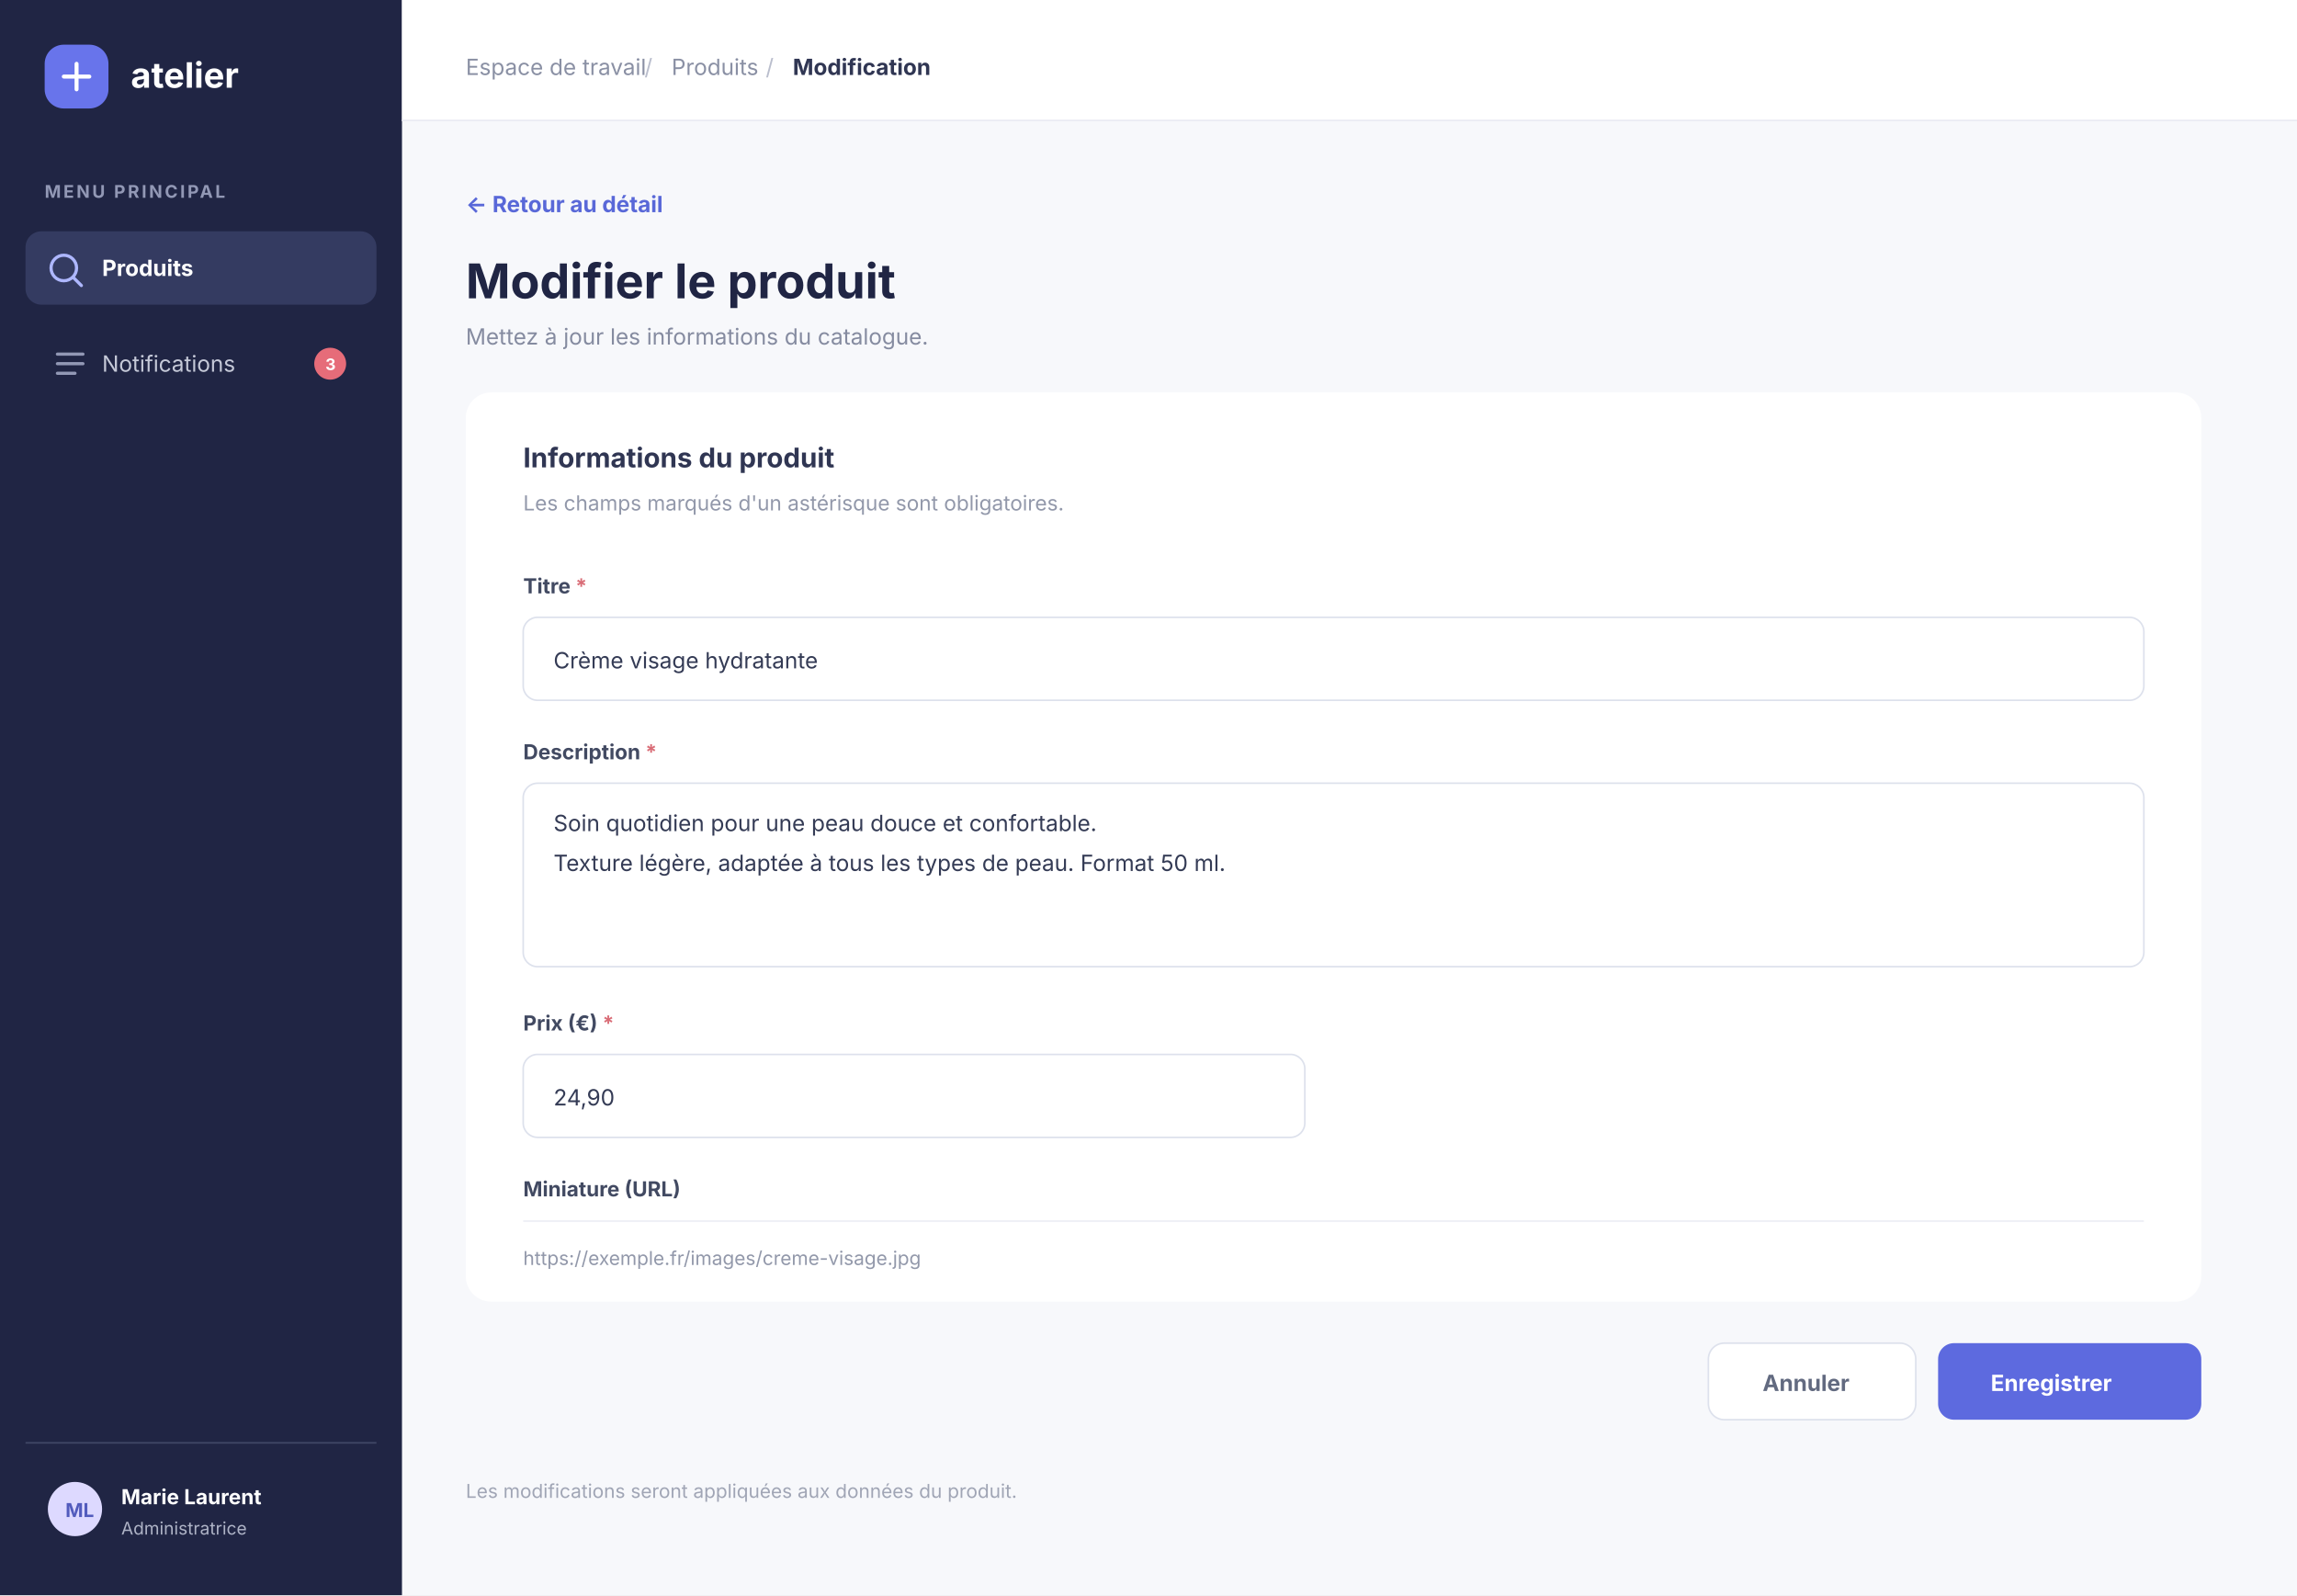
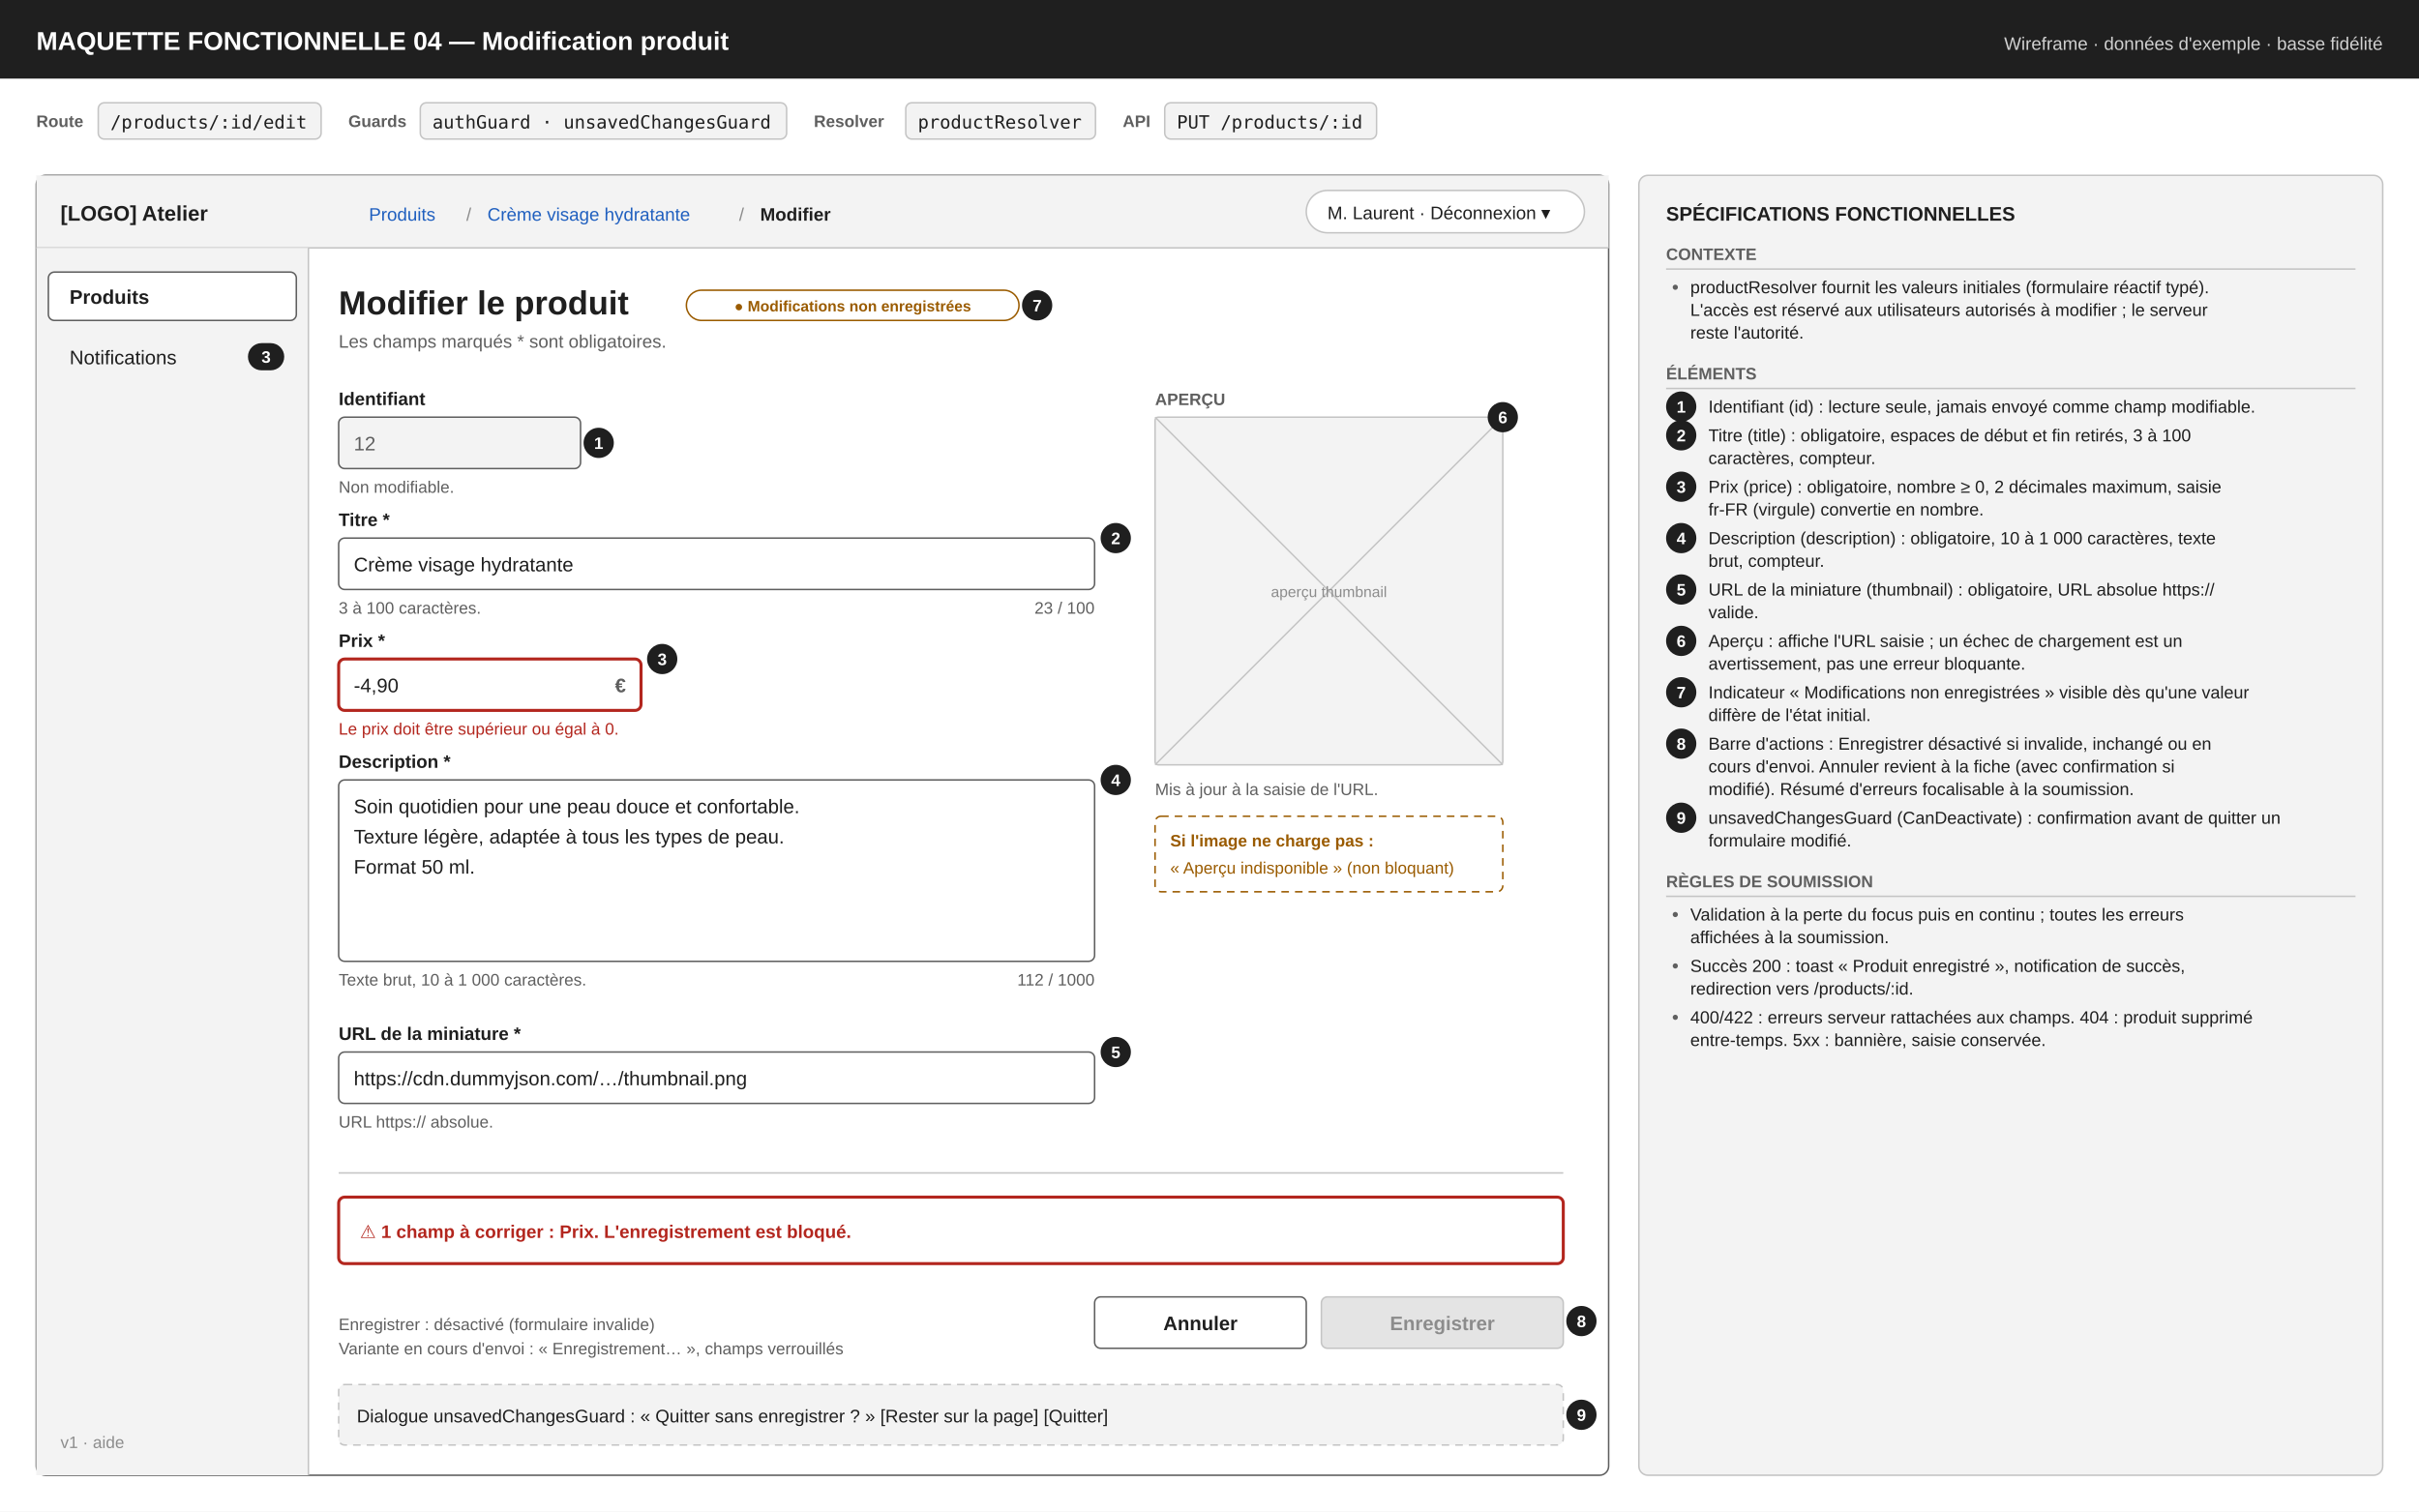
- <svg xmlns="http://www.w3.org/2000/svg" width="1440" height="1000" viewBox="0 0 1440 1000" fill="none">
-   <rect width="1440" height="1000" fill="#F7F8FB" />
-   <rect width="252" height="1000" fill="#202544" />
-   <rect x="28" y="28" width="40" height="40" rx="12" fill="#6874EB" />
-   <path d="M40 48h16M48 40v16" stroke="white" stroke-width="2.5" stroke-linecap="round" />
-   <text x="82" y="55" font-family="Inter,Arial,sans-serif" font-size="22" font-weight="700" fill="white">atelier</text>
-   <text x="28" y="124" font-family="Inter,Arial,sans-serif" font-size="11" font-weight="700" letter-spacing="1.5" fill="#9298B5">MENU PRINCIPAL</text>
-   <rect x="16" y="145" width="220" height="46" rx="10" fill="#343B61" />
-   <circle cx="40" cy="168" r="8" stroke="#AEB7FF" stroke-width="2" />
-   <path d="m46 174 5 5" stroke="#AEB7FF" stroke-width="2" stroke-linecap="round" />
-   <text x="64" y="173" font-family="Inter,Arial,sans-serif" font-size="14" font-weight="650" fill="white">Produits</text>
-   <path d="M36 222h16M36 228h16M36 234h11" stroke="#9298B5" stroke-width="2" stroke-linecap="round" />
-   <text x="64" y="233" font-family="Inter,Arial,sans-serif" font-size="14" fill="#C5C9D8">Notifications</text>
-   <circle cx="207" cy="228" r="10" fill="#E66C79" />
-   <text x="204" y="232" font-family="Inter,Arial,sans-serif" font-size="10" font-weight="700" fill="white">3</text>
-   <rect x="16" y="904" width="220" height="1" fill="#414766" />
-   <circle cx="47" cy="946" r="17" fill="#DDD9FF" />
-   <text x="41" y="951" font-family="Inter,Arial,sans-serif" font-size="12" font-weight="700" fill="#525BBD">ML</text>
-   <text x="76" y="943" font-family="Inter,Arial,sans-serif" font-size="13" font-weight="650" fill="white">Marie Laurent</text>
-   <text x="76" y="962" font-family="Inter,Arial,sans-serif" font-size="11" fill="#AEB3C6">Administratrice</text>
-   <rect x="252" width="1188" height="76" fill="white" />
-   <path d="M252 75.5h1188" stroke="#E9EBF2" />
-   <text x="292" y="47" font-family="Inter,Arial,sans-serif" font-size="14" fill="#8A90A4">Espace de travail</text>
-   <text x="404" y="47" font-family="Inter,Arial,sans-serif" font-size="14" fill="#BABECD">/</text>
-   <text x="421" y="47" font-family="Inter,Arial,sans-serif" font-size="14" fill="#8A90A4">Produits</text>
-   <text x="480" y="47" font-family="Inter,Arial,sans-serif" font-size="14" fill="#BABECD">/</text>
-   <text x="497" y="47" font-family="Inter,Arial,sans-serif" font-size="14" font-weight="650" fill="#303653">Modification</text>
-   <text x="292" y="133" font-family="Inter,Arial,sans-serif" font-size="14" font-weight="650" fill="#5968D8">← Retour au détail</text>
-   <text x="292" y="187" font-family="Inter,Arial,sans-serif" font-size="30" font-weight="750" fill="#202544">Modifier le produit</text>
-   <text x="292" y="216" font-family="Inter,Arial,sans-serif" font-size="14" fill="#858BA0">Mettez à jour les informations du catalogue.</text>
-   <rect x="292" y="246" width="1088" height="570" rx="16" fill="white" />
-   <text x="328" y="293" font-family="Inter,Arial,sans-serif" font-size="17" font-weight="700" fill="#303653">Informations du produit</text>
-   <text x="328" y="320" font-family="Inter,Arial,sans-serif" font-size="13" fill="#9298AA">Les champs marqués d'un astérisque sont obligatoires.</text>
-   <text x="328" y="372" font-family="Inter,Arial,sans-serif" font-size="13" font-weight="650" fill="#424A62">Titre <tspan fill="#D96C76">*</tspan>
-   </text>
-   <rect x="328" y="387" width="1016" height="52" rx="9" fill="white" stroke="#DDE1EC" />
-   <text x="347" y="419" font-family="Inter,Arial,sans-serif" font-size="14" fill="#343B55">Crème visage hydratante</text>
-   <text x="328" y="476" font-family="Inter,Arial,sans-serif" font-size="13" font-weight="650" fill="#424A62">Description <tspan fill="#D96C76">*</tspan>
-   </text>
-   <rect x="328" y="491" width="1016" height="115" rx="9" fill="white" stroke="#DDE1EC" />
-   <text x="347" y="521" font-family="Inter,Arial,sans-serif" font-size="14" fill="#343B55">Soin quotidien pour une peau douce et confortable.</text>
-   <text x="347" y="546" font-family="Inter,Arial,sans-serif" font-size="14" fill="#343B55">Texture légère, adaptée à tous les types de peau. Format 50 ml.</text>
-   <text x="328" y="646" font-family="Inter,Arial,sans-serif" font-size="13" font-weight="650" fill="#424A62">Prix (€) <tspan fill="#D96C76">*</tspan>
-   </text>
-   <rect x="328" y="661" width="490" height="52" rx="9" fill="white" stroke="#DDE1EC" />
-   <text x="347" y="693" font-family="Inter,Arial,sans-serif" font-size="14" fill="#343B55">24,90</text>
-   <text x="328" y="750" font-family="Inter,Arial,sans-serif" font-size="13" font-weight="650" fill="#424A62">Miniature (URL)</text>
-   <rect x="328" y="765" width="1016" height="1" fill="#ECEEF4" />
-   <text x="328" y="793" font-family="Inter,Arial,sans-serif" font-size="12" fill="#9298AA">https://exemple.fr/images/creme-visage.jpg</text>
-   <rect x="1071" y="842" width="130" height="48" rx="10" fill="white" stroke="#DDE1EC" />
-   <text x="1105" y="872" font-family="Inter,Arial,sans-serif" font-size="14" font-weight="650" fill="#626A80">Annuler</text>
-   <rect x="1215" y="842" width="165" height="48" rx="10" fill="#5D6ADF" />
-   <text x="1248" y="872" font-family="Inter,Arial,sans-serif" font-size="14" font-weight="650" fill="white">Enregistrer</text>
-   <text x="292" y="939" font-family="Inter,Arial,sans-serif" font-size="12" fill="#A0A5B5">Les modifications seront appliquées aux données du produit.</text>
+ <svg xmlns="http://www.w3.org/2000/svg" width="1600" height="1000" viewBox="0 0 1600 1000" fill="none">
+   <rect x="0" y="0" width="1600" height="1000" rx="0" fill="white" />
+   <rect x="0" y="0" width="1600" height="52" rx="0" fill="#1F1F1F" />
+   <text x="24" y="33" font-family="Arial,Helvetica,sans-serif" font-size="17" font-weight="700" fill="white" text-anchor="start">MAQUETTE FONCTIONNELLE 04 — Modification produit</text>
+   <text x="1576" y="33" font-family="Arial,Helvetica,sans-serif" font-size="12" font-weight="400" fill="#D0D0D0" text-anchor="end">Wireframe · données d'exemple · basse fidélité</text>
+   <text x="24" y="84" font-family="Arial,Helvetica,sans-serif" font-size="11" font-weight="700" fill="#5F5F5F" text-anchor="start">Route</text>
+   <rect x="65.0" y="68" width="147.4" height="24" rx="4" fill="#F3F3F3" stroke="#C4C4C4" stroke-width="1" />
+   <text x="73.0" y="85" font-family="Consolas,Menlo,monospace" font-size="12" fill="#1F1F1F">/products/:id/edit</text>
+   <text x="230.4" y="84" font-family="Arial,Helvetica,sans-serif" font-size="11" font-weight="700" fill="#5F5F5F" text-anchor="start">Guards</text>
+   <rect x="278.0" y="68" width="242.3" height="24" rx="4" fill="#F3F3F3" stroke="#C4C4C4" stroke-width="1" />
+   <text x="286.0" y="85" font-family="Consolas,Menlo,monospace" font-size="12" fill="#1F1F1F">authGuard · unsavedChangesGuard</text>
+   <text x="538.3" y="84" font-family="Arial,Helvetica,sans-serif" font-size="11" font-weight="700" fill="#5F5F5F" text-anchor="start">Resolver</text>
+   <rect x="599.1" y="68" width="125.5" height="24" rx="4" fill="#F3F3F3" stroke="#C4C4C4" stroke-width="1" />
+   <text x="607.1" y="85" font-family="Consolas,Menlo,monospace" font-size="12" fill="#1F1F1F">productResolver</text>
+   <text x="742.6" y="84" font-family="Arial,Helvetica,sans-serif" font-size="11" font-weight="700" fill="#5F5F5F" text-anchor="start">API</text>
+   <rect x="770.4" y="68" width="140.1" height="24" rx="4" fill="#F3F3F3" stroke="#C4C4C4" stroke-width="1" />
+   <text x="778.4" y="85" font-family="Consolas,Menlo,monospace" font-size="12" fill="#1F1F1F">PUT /products/:id</text>
+   <rect x="24" y="116" width="1040" height="860" rx="6" fill="white" stroke="#5F5F5F" stroke-width="1" />
+   <rect x="24" y="116" width="1040" height="48" rx="0" fill="#F3F3F3" />
+   <line x1="24" y1="164" x2="1064" y2="164" stroke="#C4C4C4" stroke-width="1" />
+   <text x="40" y="146" font-family="Arial,Helvetica,sans-serif" font-size="14" font-weight="700" fill="#1F1F1F" text-anchor="start">[LOGO] Atelier</text>
+   <text x="244" y="146" font-family="Arial,Helvetica,sans-serif" font-size="12" font-weight="400" fill="#1F5FBF" text-anchor="start">Produits</text>
+   <text x="308.4" y="146" font-family="Arial,Helvetica,sans-serif" font-size="12" font-weight="400" fill="#8C8C8C" text-anchor="start">/</text>
+   <text x="322.4" y="146" font-family="Arial,Helvetica,sans-serif" font-size="12" font-weight="400" fill="#1F5FBF" text-anchor="start">Crème visage hydratante</text>
+   <text x="488.8" y="146" font-family="Arial,Helvetica,sans-serif" font-size="12" font-weight="400" fill="#8C8C8C" text-anchor="start">/</text>
+   <text x="502.8" y="146" font-family="Arial,Helvetica,sans-serif" font-size="12" font-weight="700" fill="#1F1F1F" text-anchor="start">Modifier</text>
+   <rect x="864" y="126" width="184" height="28" rx="14" fill="white" stroke="#C4C4C4" stroke-width="1" />
+   <text x="878" y="145" font-family="Arial,Helvetica,sans-serif" font-size="12" font-weight="400" fill="#1F1F1F" text-anchor="start">M. Laurent · Déconnexion ▾</text>
+   <rect x="24" y="164" width="180" height="812" rx="0" fill="#F3F3F3" />
+   <line x1="204" y1="164" x2="204" y2="976" stroke="#C4C4C4" stroke-width="1" />
+   <rect x="32" y="180" width="164" height="32" rx="4" fill="white" stroke="#5F5F5F" stroke-width="1" />
+   <text x="46" y="201" font-family="Arial,Helvetica,sans-serif" font-size="13" font-weight="700" fill="#1F1F1F" text-anchor="start">Produits</text>
+   <text x="46" y="241" font-family="Arial,Helvetica,sans-serif" font-size="13" font-weight="400" fill="#1F1F1F" text-anchor="start">Notifications</text>
+   <rect x="164" y="227" width="24" height="18" rx="9" fill="#1F1F1F" />
+   <text x="176" y="240" font-family="Arial,Helvetica,sans-serif" font-size="11" font-weight="700" fill="white" text-anchor="middle">3</text>
+   <text x="40" y="958" font-family="Arial,Helvetica,sans-serif" font-size="11" font-weight="400" fill="#8C8C8C" text-anchor="start">v1 · aide</text>
+   <text x="224" y="208" font-family="Arial,Helvetica,sans-serif" font-size="22" font-weight="700" fill="#1F1F1F" text-anchor="start">Modifier le produit</text>
+   <rect x="454" y="192" width="220" height="20" rx="10" fill="white" stroke="#9A5B00" stroke-width="1" />
+   <text x="564.0" y="206" font-family="Arial,Helvetica,sans-serif" font-size="10" font-weight="700" fill="#9A5B00" text-anchor="middle">● Modifications non enregistrées</text>
+   <circle cx="686" cy="202" r="10" fill="#1F1F1F" />
+   <text x="686" y="206" font-family="Arial,Helvetica,sans-serif" font-size="11" font-weight="700" fill="white" text-anchor="middle">7</text>
+   <text x="224" y="230" font-family="Arial,Helvetica,sans-serif" font-size="12" font-weight="400" fill="#5F5F5F" text-anchor="start">Les champs marqués * sont obligatoires.</text>
+   <text x="224" y="268" font-family="Arial,Helvetica,sans-serif" font-size="12" font-weight="700" fill="#1F1F1F" text-anchor="start">Identifiant</text>
+   <rect x="224" y="276" width="160" height="34" rx="4" fill="#F3F3F3" stroke="#5F5F5F" stroke-width="1" />
+   <text x="234" y="298.0" font-family="Arial,Helvetica,sans-serif" font-size="13" font-weight="400" fill="#5F5F5F" text-anchor="start">12</text>
+   <text x="224" y="326" font-family="Arial,Helvetica,sans-serif" font-size="11" font-weight="400" fill="#5F5F5F" text-anchor="start">Non modifiable.</text>
+   <circle cx="396" cy="293" r="10" fill="#1F1F1F" />
+   <text x="396" y="297" font-family="Arial,Helvetica,sans-serif" font-size="11" font-weight="700" fill="white" text-anchor="middle">1</text>
+   <text x="224" y="348" font-family="Arial,Helvetica,sans-serif" font-size="12" font-weight="700" fill="#1F1F1F" text-anchor="start">Titre *</text>
+   <rect x="224" y="356" width="500" height="34" rx="4" fill="white" stroke="#5F5F5F" stroke-width="1" />
+   <text x="234" y="378.0" font-family="Arial,Helvetica,sans-serif" font-size="13" font-weight="400" fill="#1F1F1F" text-anchor="start">Crème visage hydratante</text>
+   <text x="224" y="406" font-family="Arial,Helvetica,sans-serif" font-size="11" font-weight="400" fill="#5F5F5F" text-anchor="start">3 à 100 caractères.</text>
+   <text x="724" y="406" font-family="Arial,Helvetica,sans-serif" font-size="11" font-weight="400" fill="#5F5F5F" text-anchor="end">23 / 100</text>
+   <circle cx="738" cy="356" r="10" fill="#1F1F1F" />
+   <text x="738" y="360" font-family="Arial,Helvetica,sans-serif" font-size="11" font-weight="700" fill="white" text-anchor="middle">2</text>
+   <text x="224" y="428" font-family="Arial,Helvetica,sans-serif" font-size="12" font-weight="700" fill="#1F1F1F" text-anchor="start">Prix *</text>
+   <rect x="224" y="436" width="200" height="34" rx="4" fill="white" stroke="#B3261E" stroke-width="2" />
+   <text x="234" y="458.0" font-family="Arial,Helvetica,sans-serif" font-size="13" font-weight="400" fill="#1F1F1F" text-anchor="start">-4,90</text>
+   <text x="414" y="458.0" font-family="Arial,Helvetica,sans-serif" font-size="13" font-weight="600" fill="#5F5F5F" text-anchor="end">€</text>
+   <text x="224" y="486" font-family="Arial,Helvetica,sans-serif" font-size="11" font-weight="400" fill="#B3261E" text-anchor="start">Le prix doit être supérieur ou égal à 0.</text>
+   <circle cx="438" cy="436" r="10" fill="#1F1F1F" />
+   <text x="438" y="440" font-family="Arial,Helvetica,sans-serif" font-size="11" font-weight="700" fill="white" text-anchor="middle">3</text>
+   <text x="224" y="508" font-family="Arial,Helvetica,sans-serif" font-size="12" font-weight="700" fill="#1F1F1F" text-anchor="start">Description *</text>
+   <rect x="224" y="516" width="500" height="120" rx="4" fill="white" stroke="#5F5F5F" stroke-width="1" />
+   <text x="234" y="538" font-family="Arial,Helvetica,sans-serif" font-size="13" font-weight="400" fill="#1F1F1F" text-anchor="start">Soin quotidien pour une peau douce et confortable.</text>
+   <text x="234" y="558" font-family="Arial,Helvetica,sans-serif" font-size="13" font-weight="400" fill="#1F1F1F" text-anchor="start">Texture légère, adaptée à tous les types de peau.</text>
+   <text x="234" y="578" font-family="Arial,Helvetica,sans-serif" font-size="13" font-weight="400" fill="#1F1F1F" text-anchor="start">Format 50 ml.</text>
+   <text x="224" y="652" font-family="Arial,Helvetica,sans-serif" font-size="11" font-weight="400" fill="#5F5F5F" text-anchor="start">Texte brut, 10 à 1 000 caractères.</text>
+   <text x="724" y="652" font-family="Arial,Helvetica,sans-serif" font-size="11" font-weight="400" fill="#5F5F5F" text-anchor="end">112 / 1000</text>
+   <circle cx="738" cy="516" r="10" fill="#1F1F1F" />
+   <text x="738" y="520" font-family="Arial,Helvetica,sans-serif" font-size="11" font-weight="700" fill="white" text-anchor="middle">4</text>
+   <text x="224" y="688" font-family="Arial,Helvetica,sans-serif" font-size="12" font-weight="700" fill="#1F1F1F" text-anchor="start">URL de la miniature *</text>
+   <rect x="224" y="696" width="500" height="34" rx="4" fill="white" stroke="#5F5F5F" stroke-width="1" />
+   <text x="234" y="718.0" font-family="Arial,Helvetica,sans-serif" font-size="13" font-weight="400" fill="#1F1F1F" text-anchor="start">https://cdn.dummyjson.com/…/thumbnail.png</text>
+   <text x="224" y="746" font-family="Arial,Helvetica,sans-serif" font-size="11" font-weight="400" fill="#5F5F5F" text-anchor="start">URL https:// absolue.</text>
+   <circle cx="738" cy="696" r="10" fill="#1F1F1F" />
+   <text x="738" y="700" font-family="Arial,Helvetica,sans-serif" font-size="11" font-weight="700" fill="white" text-anchor="middle">5</text>
+   <text x="764" y="268" font-family="Arial,Helvetica,sans-serif" font-size="11" font-weight="700" fill="#5F5F5F" text-anchor="start">APERÇU</text>
+   <rect x="764" y="276" width="230" height="230" rx="2" fill="#F3F3F3" stroke="#C4C4C4" stroke-width="1" />
+   <line x1="764" y1="276" x2="994" y2="506" stroke="#C4C4C4" stroke-width="1" />
+   <line x1="994" y1="276" x2="764" y2="506" stroke="#C4C4C4" stroke-width="1" />
+   <text x="879.0" y="395.0" font-family="Arial,Helvetica,sans-serif" font-size="10" font-weight="400" fill="#8C8C8C" text-anchor="middle">aperçu thumbnail</text>
+   <text x="764" y="526" font-family="Arial,Helvetica,sans-serif" font-size="11" font-weight="400" fill="#5F5F5F" text-anchor="start">Mis à jour à la saisie de l'URL.</text>
+   <rect x="764" y="540" width="230" height="50" rx="4" fill="white" stroke="#9A5B00" stroke-width="1" stroke-dasharray="5 4" />
+   <text x="774" y="560" font-family="Arial,Helvetica,sans-serif" font-size="11" font-weight="700" fill="#9A5B00" text-anchor="start">Si l'image ne charge pas :</text>
+   <text x="774" y="578" font-family="Arial,Helvetica,sans-serif" font-size="11" font-weight="400" fill="#9A5B00" text-anchor="start">« Aperçu indisponible » (non bloquant)</text>
+   <circle cx="994" cy="276" r="10" fill="#1F1F1F" />
+   <text x="994" y="280" font-family="Arial,Helvetica,sans-serif" font-size="11" font-weight="700" fill="white" text-anchor="middle">6</text>
+   <line x1="224" y1="776" x2="1034" y2="776" stroke="#C4C4C4" stroke-width="1" />
+   <rect x="224" y="792" width="810" height="44" rx="4" fill="white" stroke="#B3261E" stroke-width="2" />
+   <text x="238" y="819" font-family="Arial,Helvetica,sans-serif" font-size="12" font-weight="700" fill="#B3261E" text-anchor="start">⚠ 1 champ à corriger : Prix. L'enregistrement est bloqué.</text>
+   <rect x="724" y="858" width="140" height="34" rx="4" fill="white" stroke="#5F5F5F" stroke-width="1" />
+   <text x="794.0" y="880.0" font-family="Arial,Helvetica,sans-serif" font-size="13" font-weight="600" fill="#1F1F1F" text-anchor="middle">Annuler</text>
+   <rect x="874" y="858" width="160" height="34" rx="4" fill="#E4E4E4" stroke="#C4C4C4" stroke-width="1" />
+   <text x="954.0" y="880.0" font-family="Arial,Helvetica,sans-serif" font-size="13" font-weight="600" fill="#8C8C8C" text-anchor="middle">Enregistrer</text>
+   <circle cx="1046" cy="874" r="10" fill="#1F1F1F" />
+   <text x="1046" y="878" font-family="Arial,Helvetica,sans-serif" font-size="11" font-weight="700" fill="white" text-anchor="middle">8</text>
+   <text x="224" y="880" font-family="Arial,Helvetica,sans-serif" font-size="11" font-weight="400" fill="#5F5F5F" text-anchor="start">Enregistrer : désactivé (formulaire invalide)</text>
+   <text x="224" y="896" font-family="Arial,Helvetica,sans-serif" font-size="11" font-weight="400" fill="#5F5F5F" text-anchor="start">Variante en cours d'envoi : « Enregistrement… », champs verrouillés</text>
+   <rect x="224" y="916" width="810" height="40" rx="4" fill="#F3F3F3" stroke="#C4C4C4" stroke-width="1" stroke-dasharray="5 4" />
+   <text x="236" y="941" font-family="Arial,Helvetica,sans-serif" font-size="12" font-weight="400" fill="#1F1F1F" text-anchor="start">Dialogue unsavedChangesGuard : « Quitter sans enregistrer ? »  [Rester sur la page]  [Quitter]</text>
+   <circle cx="1046" cy="936" r="10" fill="#1F1F1F" />
+   <text x="1046" y="940" font-family="Arial,Helvetica,sans-serif" font-size="11" font-weight="700" fill="white" text-anchor="middle">9</text>
+   <rect x="1084" y="116" width="492" height="860" rx="6" fill="#F3F3F3" stroke="#C4C4C4" stroke-width="1" />
+   <text x="1102" y="146" font-family="Arial,Helvetica,sans-serif" font-size="13" font-weight="700" fill="#1F1F1F" text-anchor="start">SPÉCIFICATIONS FONCTIONNELLES</text>
+   <text x="1102" y="172" font-family="Arial,Helvetica,sans-serif" font-size="11" font-weight="700" fill="#5F5F5F" text-anchor="start">CONTEXTE</text>
+   <line x1="1102" y1="178" x2="1558" y2="178" stroke="#C4C4C4" stroke-width="1" />
+   <text x="1106" y="194" font-family="Arial,Helvetica,sans-serif" font-size="12" font-weight="700" fill="#5F5F5F" text-anchor="start">•</text>
+   <text x="1118" y="194" font-family="Arial,Helvetica,sans-serif" font-size="11.5" font-weight="400" fill="#1F1F1F" text-anchor="start">productResolver fournit les valeurs initiales (formulaire réactif typé).</text>
+   <text x="1118" y="209" font-family="Arial,Helvetica,sans-serif" font-size="11.5" font-weight="400" fill="#1F1F1F" text-anchor="start">L'accès est réservé aux utilisateurs autorisés à modifier ; le serveur</text>
+   <text x="1118" y="224" font-family="Arial,Helvetica,sans-serif" font-size="11.5" font-weight="400" fill="#1F1F1F" text-anchor="start">reste l'autorité.</text>
+   <text x="1102" y="251" font-family="Arial,Helvetica,sans-serif" font-size="11" font-weight="700" fill="#5F5F5F" text-anchor="start">ÉLÉMENTS</text>
+   <line x1="1102" y1="257" x2="1558" y2="257" stroke="#C4C4C4" stroke-width="1" />
+   <circle cx="1112" cy="269" r="10" fill="#1F1F1F" />
+   <text x="1112" y="273" font-family="Arial,Helvetica,sans-serif" font-size="11" font-weight="700" fill="white" text-anchor="middle">1</text>
+   <text x="1130" y="273" font-family="Arial,Helvetica,sans-serif" font-size="11.5" font-weight="400" fill="#1F1F1F" text-anchor="start">Identifiant (id) : lecture seule, jamais envoyé comme champ modifiable.</text>
+   <circle cx="1112" cy="288" r="10" fill="#1F1F1F" />
+   <text x="1112" y="292" font-family="Arial,Helvetica,sans-serif" font-size="11" font-weight="700" fill="white" text-anchor="middle">2</text>
+   <text x="1130" y="292" font-family="Arial,Helvetica,sans-serif" font-size="11.5" font-weight="400" fill="#1F1F1F" text-anchor="start">Titre (title) : obligatoire, espaces de début et fin retirés, 3 à 100</text>
+   <text x="1130" y="307" font-family="Arial,Helvetica,sans-serif" font-size="11.5" font-weight="400" fill="#1F1F1F" text-anchor="start">caractères, compteur.</text>
+   <circle cx="1112" cy="322" r="10" fill="#1F1F1F" />
+   <text x="1112" y="326" font-family="Arial,Helvetica,sans-serif" font-size="11" font-weight="700" fill="white" text-anchor="middle">3</text>
+   <text x="1130" y="326" font-family="Arial,Helvetica,sans-serif" font-size="11.5" font-weight="400" fill="#1F1F1F" text-anchor="start">Prix (price) : obligatoire, nombre ≥ 0, 2 décimales maximum, saisie</text>
+   <text x="1130" y="341" font-family="Arial,Helvetica,sans-serif" font-size="11.5" font-weight="400" fill="#1F1F1F" text-anchor="start">fr-FR (virgule) convertie en nombre.</text>
+   <circle cx="1112" cy="356" r="10" fill="#1F1F1F" />
+   <text x="1112" y="360" font-family="Arial,Helvetica,sans-serif" font-size="11" font-weight="700" fill="white" text-anchor="middle">4</text>
+   <text x="1130" y="360" font-family="Arial,Helvetica,sans-serif" font-size="11.5" font-weight="400" fill="#1F1F1F" text-anchor="start">Description (description) : obligatoire, 10 à 1 000 caractères, texte</text>
+   <text x="1130" y="375" font-family="Arial,Helvetica,sans-serif" font-size="11.5" font-weight="400" fill="#1F1F1F" text-anchor="start">brut, compteur.</text>
+   <circle cx="1112" cy="390" r="10" fill="#1F1F1F" />
+   <text x="1112" y="394" font-family="Arial,Helvetica,sans-serif" font-size="11" font-weight="700" fill="white" text-anchor="middle">5</text>
+   <text x="1130" y="394" font-family="Arial,Helvetica,sans-serif" font-size="11.5" font-weight="400" fill="#1F1F1F" text-anchor="start">URL de la miniature (thumbnail) : obligatoire, URL absolue https://</text>
+   <text x="1130" y="409" font-family="Arial,Helvetica,sans-serif" font-size="11.5" font-weight="400" fill="#1F1F1F" text-anchor="start">valide.</text>
+   <circle cx="1112" cy="424" r="10" fill="#1F1F1F" />
+   <text x="1112" y="428" font-family="Arial,Helvetica,sans-serif" font-size="11" font-weight="700" fill="white" text-anchor="middle">6</text>
+   <text x="1130" y="428" font-family="Arial,Helvetica,sans-serif" font-size="11.5" font-weight="400" fill="#1F1F1F" text-anchor="start">Aperçu : affiche l'URL saisie ; un échec de chargement est un</text>
+   <text x="1130" y="443" font-family="Arial,Helvetica,sans-serif" font-size="11.5" font-weight="400" fill="#1F1F1F" text-anchor="start">avertissement, pas une erreur bloquante.</text>
+   <circle cx="1112" cy="458" r="10" fill="#1F1F1F" />
+   <text x="1112" y="462" font-family="Arial,Helvetica,sans-serif" font-size="11" font-weight="700" fill="white" text-anchor="middle">7</text>
+   <text x="1130" y="462" font-family="Arial,Helvetica,sans-serif" font-size="11.5" font-weight="400" fill="#1F1F1F" text-anchor="start">Indicateur « Modifications non enregistrées » visible dès qu'une valeur</text>
+   <text x="1130" y="477" font-family="Arial,Helvetica,sans-serif" font-size="11.5" font-weight="400" fill="#1F1F1F" text-anchor="start">diffère de l'état initial.</text>
+   <circle cx="1112" cy="492" r="10" fill="#1F1F1F" />
+   <text x="1112" y="496" font-family="Arial,Helvetica,sans-serif" font-size="11" font-weight="700" fill="white" text-anchor="middle">8</text>
+   <text x="1130" y="496" font-family="Arial,Helvetica,sans-serif" font-size="11.5" font-weight="400" fill="#1F1F1F" text-anchor="start">Barre d'actions : Enregistrer désactivé si invalide, inchangé ou en</text>
+   <text x="1130" y="511" font-family="Arial,Helvetica,sans-serif" font-size="11.5" font-weight="400" fill="#1F1F1F" text-anchor="start">cours d'envoi. Annuler revient à la fiche (avec confirmation si</text>
+   <text x="1130" y="526" font-family="Arial,Helvetica,sans-serif" font-size="11.5" font-weight="400" fill="#1F1F1F" text-anchor="start">modifié). Résumé d'erreurs focalisable à la soumission.</text>
+   <circle cx="1112" cy="541" r="10" fill="#1F1F1F" />
+   <text x="1112" y="545" font-family="Arial,Helvetica,sans-serif" font-size="11" font-weight="700" fill="white" text-anchor="middle">9</text>
+   <text x="1130" y="545" font-family="Arial,Helvetica,sans-serif" font-size="11.5" font-weight="400" fill="#1F1F1F" text-anchor="start">unsavedChangesGuard (CanDeactivate) : confirmation avant de quitter un</text>
+   <text x="1130" y="560" font-family="Arial,Helvetica,sans-serif" font-size="11.5" font-weight="400" fill="#1F1F1F" text-anchor="start">formulaire modifié.</text>
+   <text x="1102" y="587" font-family="Arial,Helvetica,sans-serif" font-size="11" font-weight="700" fill="#5F5F5F" text-anchor="start">RÈGLES DE SOUMISSION</text>
+   <line x1="1102" y1="593" x2="1558" y2="593" stroke="#C4C4C4" stroke-width="1" />
+   <text x="1106" y="609" font-family="Arial,Helvetica,sans-serif" font-size="12" font-weight="700" fill="#5F5F5F" text-anchor="start">•</text>
+   <text x="1118" y="609" font-family="Arial,Helvetica,sans-serif" font-size="11.5" font-weight="400" fill="#1F1F1F" text-anchor="start">Validation à la perte du focus puis en continu ; toutes les erreurs</text>
+   <text x="1118" y="624" font-family="Arial,Helvetica,sans-serif" font-size="11.5" font-weight="400" fill="#1F1F1F" text-anchor="start">affichées à la soumission.</text>
+   <text x="1106" y="643" font-family="Arial,Helvetica,sans-serif" font-size="12" font-weight="700" fill="#5F5F5F" text-anchor="start">•</text>
+   <text x="1118" y="643" font-family="Arial,Helvetica,sans-serif" font-size="11.5" font-weight="400" fill="#1F1F1F" text-anchor="start">Succès 200 : toast « Produit enregistré », notification de succès,</text>
+   <text x="1118" y="658" font-family="Arial,Helvetica,sans-serif" font-size="11.5" font-weight="400" fill="#1F1F1F" text-anchor="start">redirection vers /products/:id.</text>
+   <text x="1106" y="677" font-family="Arial,Helvetica,sans-serif" font-size="12" font-weight="700" fill="#5F5F5F" text-anchor="start">•</text>
+   <text x="1118" y="677" font-family="Arial,Helvetica,sans-serif" font-size="11.5" font-weight="400" fill="#1F1F1F" text-anchor="start">400/422 : erreurs serveur rattachées aux champs. 404 : produit supprimé</text>
+   <text x="1118" y="692" font-family="Arial,Helvetica,sans-serif" font-size="11.5" font-weight="400" fill="#1F1F1F" text-anchor="start">entre-temps. 5xx : bannière, saisie conservée.</text>
</svg>
